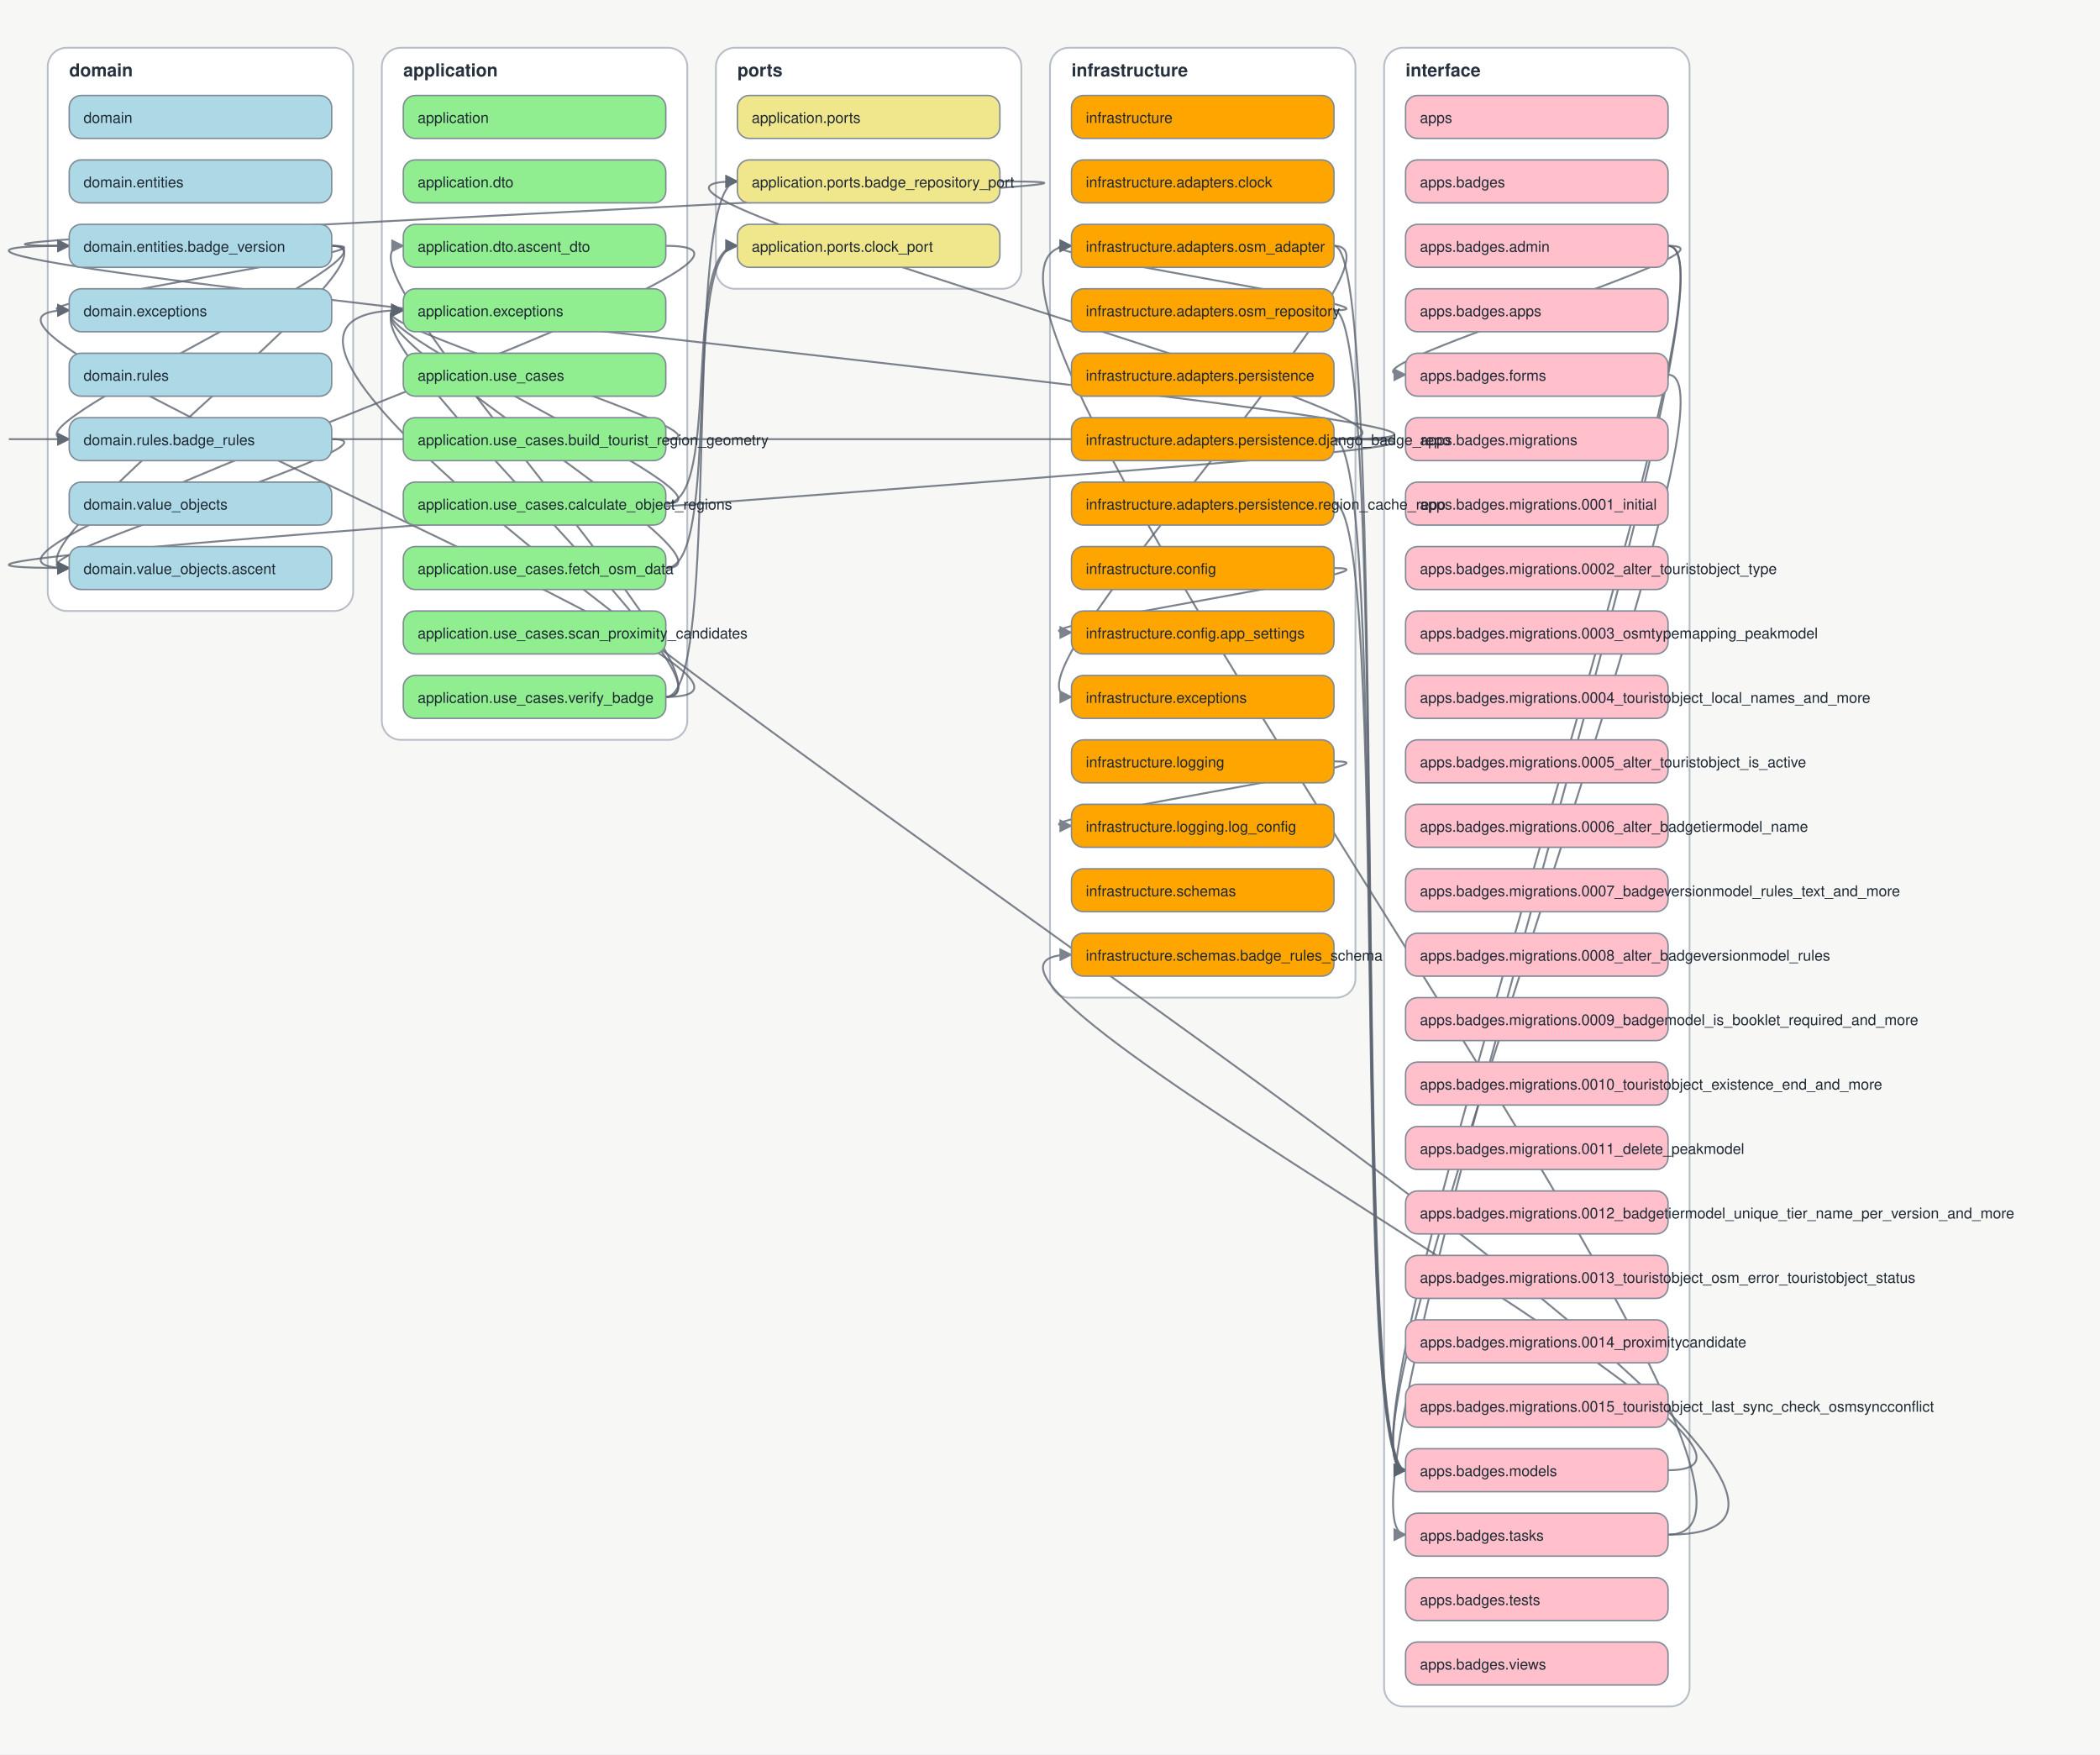
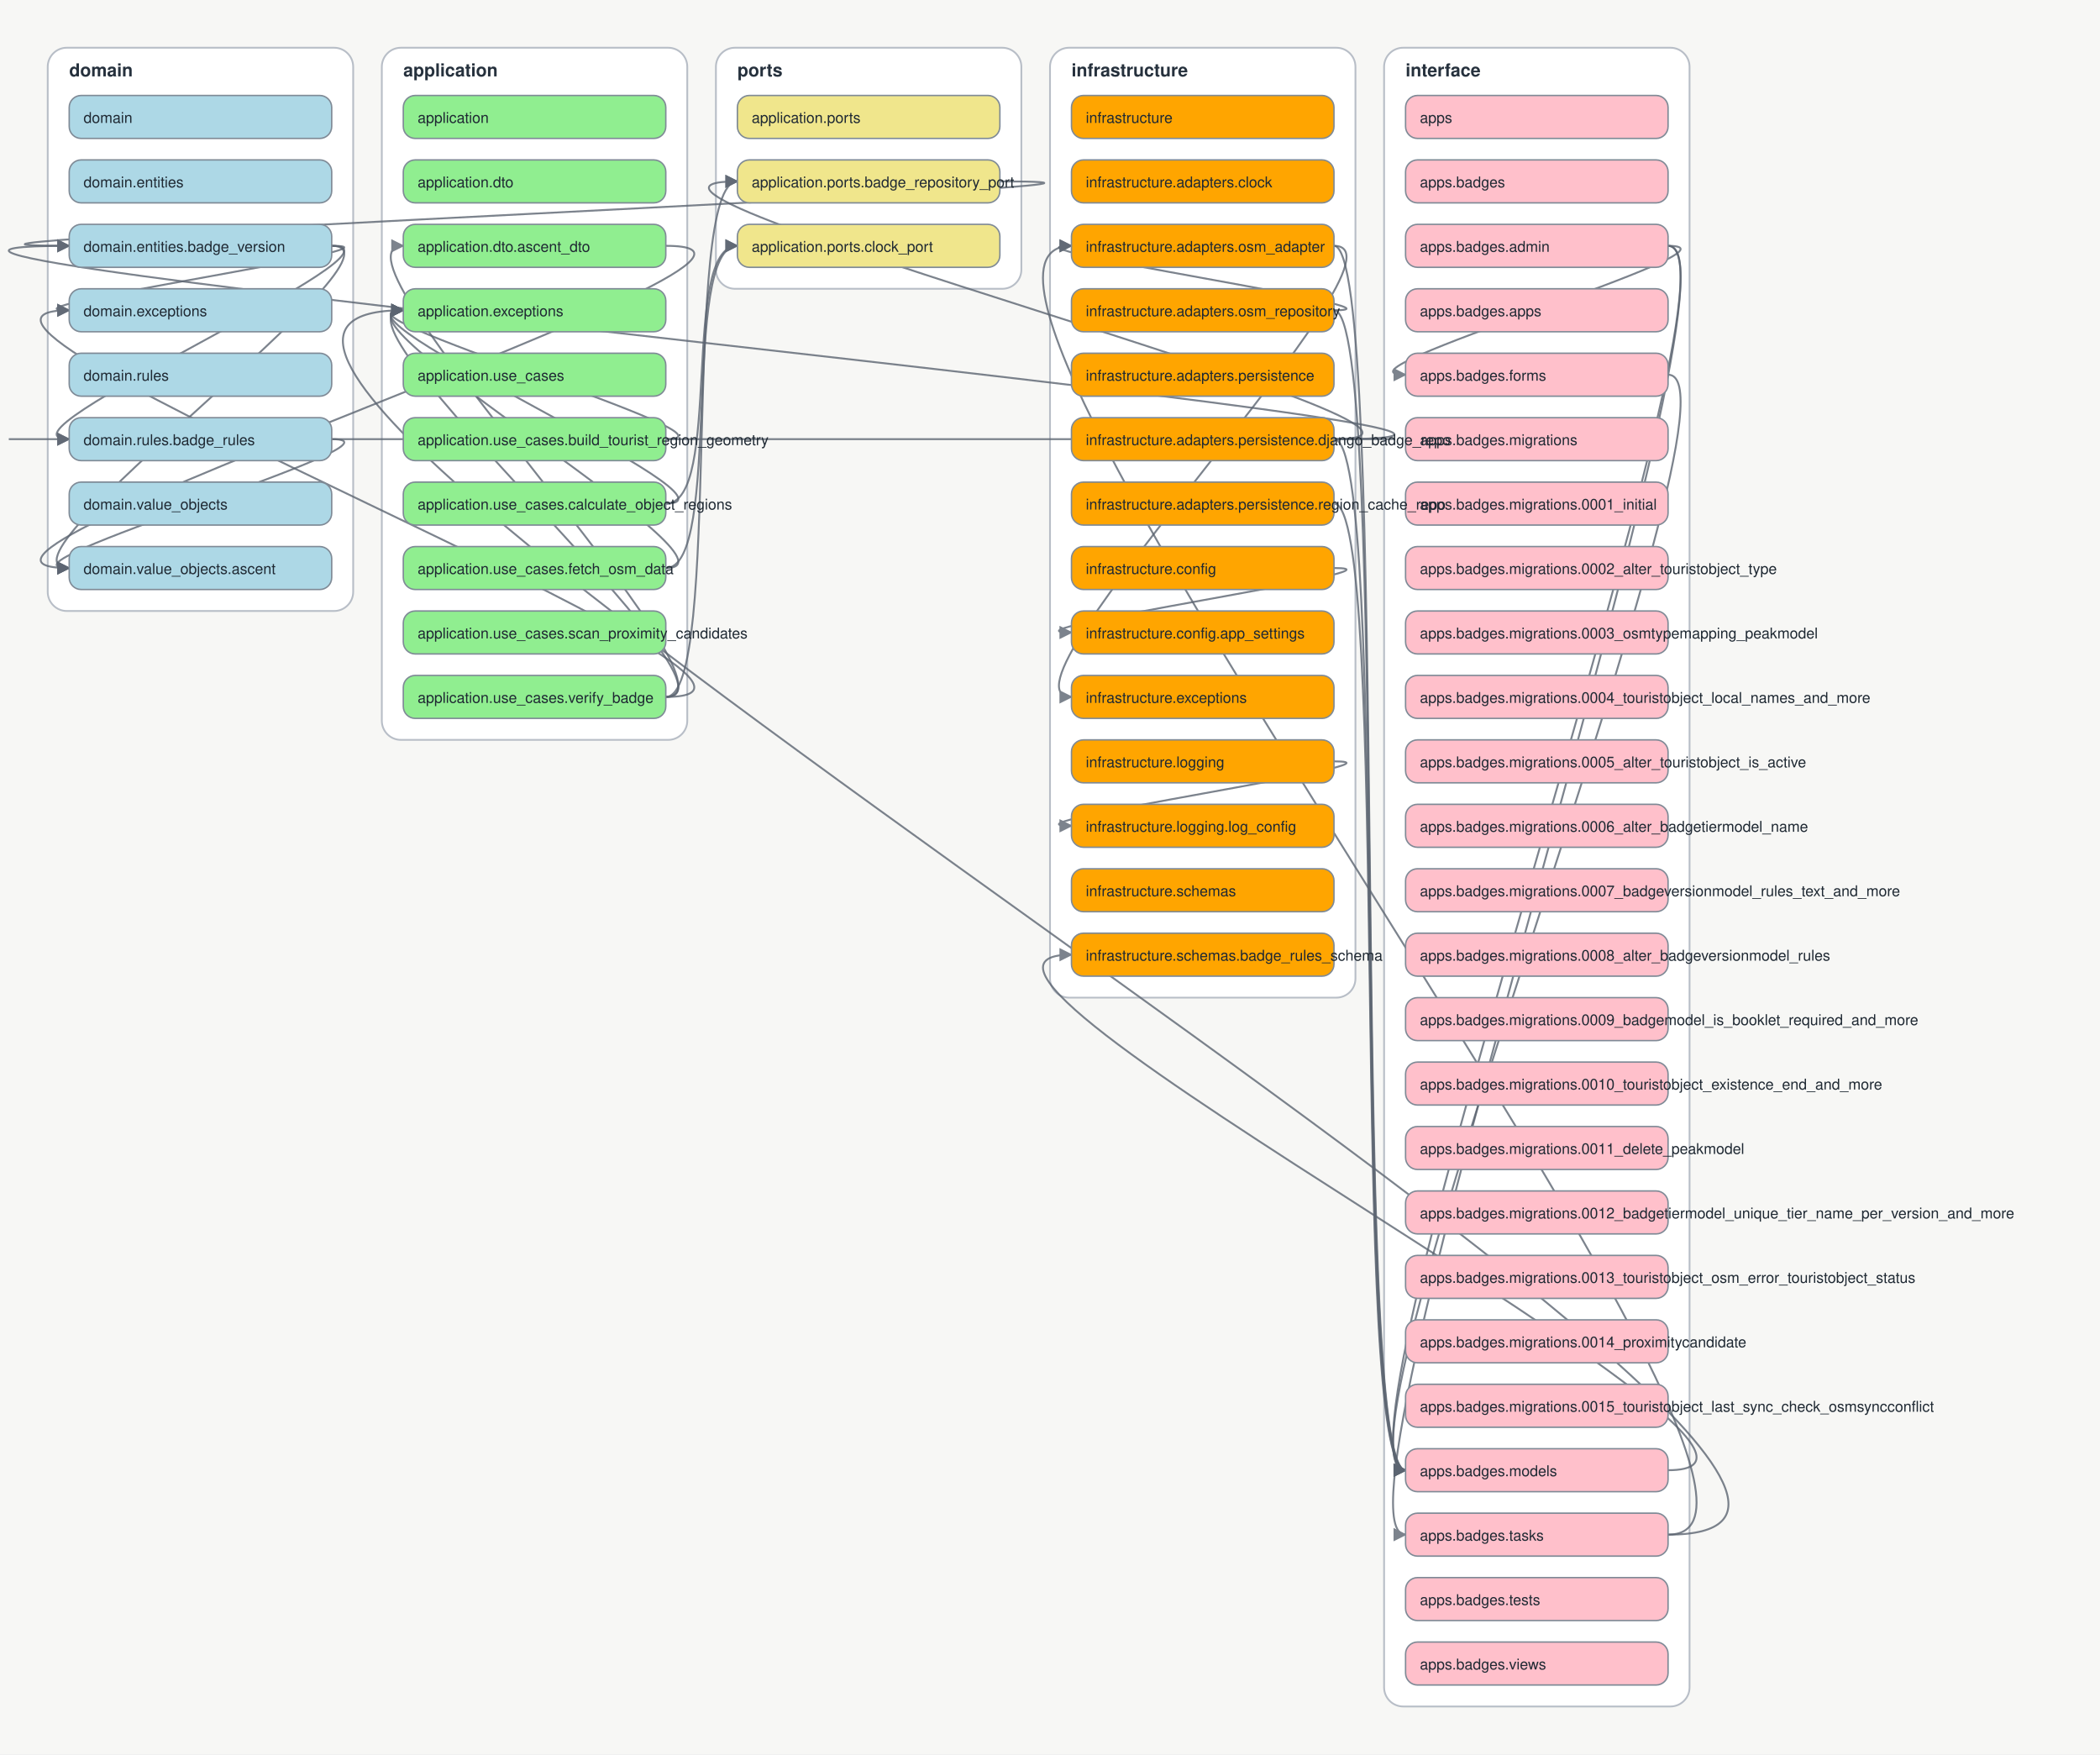
<svg xmlns="http://www.w3.org/2000/svg" width="1760" height="1470" viewBox="0 0 1760 1470">
  <defs>
    <marker id="arrow" viewBox="0 0 10 10" refX="9" refY="5" markerWidth="7" markerHeight="7" orient="auto-start-reverse">
      <path d="M 0 0 L 10 5 L 0 10 z" fill="#5b6470" />
    </marker>
  </defs>
  <rect width="100%" height="100%" fill="#f7f7f5" />
  <rect x="40" y="40" width="256" height="472" rx="16" fill="#ffffff" stroke="#b8bec7" stroke-width="1.5" />
  <text x="58" y="64" font-family="Helvetica, Arial, sans-serif" font-size="15" font-weight="700" fill="#26313d">domain</text>
  <rect x="320" y="40" width="256" height="580" rx="16" fill="#ffffff" stroke="#b8bec7" stroke-width="1.5" />
  <text x="338" y="64" font-family="Helvetica, Arial, sans-serif" font-size="15" font-weight="700" fill="#26313d">application</text>
  <rect x="600" y="40" width="256" height="202" rx="16" fill="#ffffff" stroke="#b8bec7" stroke-width="1.5" />
  <text x="618" y="64" font-family="Helvetica, Arial, sans-serif" font-size="15" font-weight="700" fill="#26313d">ports</text>
  <rect x="880" y="40" width="256" height="796" rx="16" fill="#ffffff" stroke="#b8bec7" stroke-width="1.5" />
  <text x="898" y="64" font-family="Helvetica, Arial, sans-serif" font-size="15" font-weight="700" fill="#26313d">infrastructure</text>
  <rect x="1160" y="40" width="256" height="1390" rx="16" fill="#ffffff" stroke="#b8bec7" stroke-width="1.5" />
  <text x="1178" y="64" font-family="Helvetica, Arial, sans-serif" font-size="15" font-weight="700" fill="#26313d">interface</text>
  <path d="M 558.0 206.0 C 733.0 206.0, -117.0 476.0, 58.0 476.0" fill="none" stroke="#5b6470" stroke-width="1.6" opacity="0.8" marker-end="url(#arrow)" />
  <path d="M 838.0 152.0 C 1111.0 152.0, -215.0 206.0, 58.0 206.0" fill="none" stroke="#5b6470" stroke-width="1.6" opacity="0.8" marker-end="url(#arrow)" />
  <path d="M 558.0 368.0 C 635.0 368.0, 261.0 260.0, 338.0 260.0" fill="none" stroke="#5b6470" stroke-width="1.6" opacity="0.8" marker-end="url(#arrow)" />
  <path d="M 558.0 422.0 C 635.0 422.0, 261.0 260.0, 338.0 260.0" fill="none" stroke="#5b6470" stroke-width="1.6" opacity="0.8" marker-end="url(#arrow)" />
  <path d="M 558.0 422.0 C 606.0 422.0, 570.0 206.0, 618.0 206.0" fill="none" stroke="#5b6470" stroke-width="1.6" opacity="0.8" marker-end="url(#arrow)" />
  <path d="M 558.0 476.0 C 635.0 476.0, 261.0 260.0, 338.0 260.0" fill="none" stroke="#5b6470" stroke-width="1.6" opacity="0.8" marker-end="url(#arrow)" />
  <path d="M 558.0 476.0 C 606.0 476.0, 570.0 206.0, 618.0 206.0" fill="none" stroke="#5b6470" stroke-width="1.6" opacity="0.8" marker-end="url(#arrow)" />
  <path d="M 558.0 584.0 C 635.0 584.0, 261.0 206.0, 338.0 206.0" fill="none" stroke="#5b6470" stroke-width="1.6" opacity="0.8" marker-end="url(#arrow)" />
  <path d="M 558.0 584.0 C 635.0 584.0, 261.0 260.0, 338.0 260.0" fill="none" stroke="#5b6470" stroke-width="1.6" opacity="0.8" marker-end="url(#arrow)" />
  <path d="M 558.0 584.0 C 606.0 584.0, 570.0 152.0, 618.0 152.0" fill="none" stroke="#5b6470" stroke-width="1.6" opacity="0.8" marker-end="url(#arrow)" />
  <path d="M 558.0 584.0 C 733.0 584.0, -117.0 260.0, 58.0 260.0" fill="none" stroke="#5b6470" stroke-width="1.6" opacity="0.8" marker-end="url(#arrow)" />
  <path d="M 1398.0 206.0 C 1475.0 206.0, 1101.0 314.0, 1178.0 314.0" fill="none" stroke="#5b6470" stroke-width="1.6" opacity="0.8" marker-end="url(#arrow)" />
  <path d="M 1398.0 206.0 C 1475.0 206.0, 1101.0 1232.0, 1178.0 1232.0" fill="none" stroke="#5b6470" stroke-width="1.6" opacity="0.8" marker-end="url(#arrow)" />
  <path d="M 1398.0 206.0 C 1475.0 206.0, 1101.0 1286.0, 1178.0 1286.0" fill="none" stroke="#5b6470" stroke-width="1.6" opacity="0.8" marker-end="url(#arrow)" />
  <path d="M 1398.0 314.0 C 1475.0 314.0, 1101.0 1232.0, 1178.0 1232.0" fill="none" stroke="#5b6470" stroke-width="1.6" opacity="0.8" marker-end="url(#arrow)" />
  <path d="M 1398.0 1232.0 C 1573.0 1232.0, 723.0 800.0, 898.0 800.0" fill="none" stroke="#5b6470" stroke-width="1.6" opacity="0.8" marker-end="url(#arrow)" />
  <path d="M 1398.0 1286.0 C 1769.0 1286.0, -33.0 260.0, 338.0 260.0" fill="none" stroke="#5b6470" stroke-width="1.6" opacity="0.8" marker-end="url(#arrow)" />
  <path d="M 1398.0 1286.0 C 1573.0 1286.0, 723.0 206.0, 898.0 206.0" fill="none" stroke="#5b6470" stroke-width="1.6" opacity="0.8" marker-end="url(#arrow)" />
  <path d="M 278.0 206.0 C 355.0 206.0, -19.0 260.0, 58.0 260.0" fill="none" stroke="#5b6470" stroke-width="1.6" opacity="0.8" marker-end="url(#arrow)" />
  <path d="M 278.0 206.0 C 355.0 206.0, -19.0 368.0, 58.0 368.0" fill="none" stroke="#5b6470" stroke-width="1.6" opacity="0.8" marker-end="url(#arrow)" />
  <path d="M 278.0 206.0 C 355.0 206.0, -19.0 476.0, 58.0 476.0" fill="none" stroke="#5b6470" stroke-width="1.6" opacity="0.8" marker-end="url(#arrow)" />
  <path d="M 278.0 368.0 C 355.0 368.0, -19.0 476.0, 58.0 476.0" fill="none" stroke="#5b6470" stroke-width="1.6" opacity="0.8" marker-end="url(#arrow)" />
  <path d="M 1118.0 206.0 C 1166.0 206.0, 1130.0 1232.0, 1178.0 1232.0" fill="none" stroke="#5b6470" stroke-width="1.6" opacity="0.8" marker-end="url(#arrow)" />
  <path d="M 1118.0 206.0 C 1195.0 206.0, 821.0 584.0, 898.0 584.0" fill="none" stroke="#5b6470" stroke-width="1.6" opacity="0.8" marker-end="url(#arrow)" />
  <path d="M 1118.0 260.0 C 1166.0 260.0, 1130.0 1232.0, 1178.0 1232.0" fill="none" stroke="#5b6470" stroke-width="1.6" opacity="0.8" marker-end="url(#arrow)" />
  <path d="M 1118.0 260.0 C 1195.0 260.0, 821.0 206.0, 898.0 206.0" fill="none" stroke="#5b6470" stroke-width="1.6" opacity="0.8" marker-end="url(#arrow)" />
  <path d="M 1118.0 368.0 C 1293.0 368.0, 443.0 152.0, 618.0 152.0" fill="none" stroke="#5b6470" stroke-width="1.6" opacity="0.8" marker-end="url(#arrow)" />
  <path d="M 1118.0 368.0 C 1166.0 368.0, 1130.0 1232.0, 1178.0 1232.0" fill="none" stroke="#5b6470" stroke-width="1.6" opacity="0.8" marker-end="url(#arrow)" />
  <path d="M 1118.0 368.0 C 1489.0 368.0, -313.0 206.0, 58.0 206.0" fill="none" stroke="#5b6470" stroke-width="1.6" opacity="0.8" marker-end="url(#arrow)" />
  <path d="M 1118.0 368.0 C 1489.0 368.0, -313.0 368.0, 58.0 368.0" fill="none" stroke="#5b6470" stroke-width="1.6" opacity="0.8" marker-end="url(#arrow)" />
-   <path d="M 1118.0 368.0 C 1489.0 368.0, -313.0 476.0, 58.0 476.0" fill="none" stroke="#5b6470" stroke-width="1.6" opacity="0.8" marker-end="url(#arrow)" />
  <path d="M 1118.0 422.0 C 1166.0 422.0, 1130.0 1232.0, 1178.0 1232.0" fill="none" stroke="#5b6470" stroke-width="1.6" opacity="0.8" marker-end="url(#arrow)" />
  <path d="M 1118.0 476.0 C 1195.0 476.0, 821.0 530.0, 898.0 530.0" fill="none" stroke="#5b6470" stroke-width="1.6" opacity="0.8" marker-end="url(#arrow)" />
  <path d="M 1118.0 638.0 C 1195.0 638.0, 821.0 692.0, 898.0 692.0" fill="none" stroke="#5b6470" stroke-width="1.6" opacity="0.8" marker-end="url(#arrow)" />
  <rect x="338" y="80" width="220" height="36" rx="10" fill="lightgreen" stroke="#7f8a96" stroke-width="1.2" />
  <text x="350" y="103" font-family="Helvetica, Arial, sans-serif" font-size="12.5" fill="#1f2933">application</text>
  <rect x="338" y="134" width="220" height="36" rx="10" fill="lightgreen" stroke="#7f8a96" stroke-width="1.2" />
  <text x="350" y="157" font-family="Helvetica, Arial, sans-serif" font-size="12.5" fill="#1f2933">application.dto</text>
  <rect x="338" y="188" width="220" height="36" rx="10" fill="lightgreen" stroke="#7f8a96" stroke-width="1.2" />
  <text x="350" y="211" font-family="Helvetica, Arial, sans-serif" font-size="12.5" fill="#1f2933">application.dto.ascent_dto</text>
  <rect x="338" y="242" width="220" height="36" rx="10" fill="lightgreen" stroke="#7f8a96" stroke-width="1.2" />
  <text x="350" y="265" font-family="Helvetica, Arial, sans-serif" font-size="12.5" fill="#1f2933">application.exceptions</text>
  <rect x="618" y="80" width="220" height="36" rx="10" fill="khaki" stroke="#7f8a96" stroke-width="1.2" />
  <text x="630" y="103" font-family="Helvetica, Arial, sans-serif" font-size="12.5" fill="#1f2933">application.ports</text>
  <rect x="618" y="134" width="220" height="36" rx="10" fill="khaki" stroke="#7f8a96" stroke-width="1.2" />
  <text x="630" y="157" font-family="Helvetica, Arial, sans-serif" font-size="12.5" fill="#1f2933">application.ports.badge_repository_port</text>
  <rect x="618" y="188" width="220" height="36" rx="10" fill="khaki" stroke="#7f8a96" stroke-width="1.2" />
  <text x="630" y="211" font-family="Helvetica, Arial, sans-serif" font-size="12.5" fill="#1f2933">application.ports.clock_port</text>
  <rect x="338" y="296" width="220" height="36" rx="10" fill="lightgreen" stroke="#7f8a96" stroke-width="1.2" />
  <text x="350" y="319" font-family="Helvetica, Arial, sans-serif" font-size="12.5" fill="#1f2933">application.use_cases</text>
  <rect x="338" y="350" width="220" height="36" rx="10" fill="lightgreen" stroke="#7f8a96" stroke-width="1.2" />
  <text x="350" y="373" font-family="Helvetica, Arial, sans-serif" font-size="12.5" fill="#1f2933">application.use_cases.build_tourist_region_geometry</text>
  <rect x="338" y="404" width="220" height="36" rx="10" fill="lightgreen" stroke="#7f8a96" stroke-width="1.2" />
  <text x="350" y="427" font-family="Helvetica, Arial, sans-serif" font-size="12.5" fill="#1f2933">application.use_cases.calculate_object_regions</text>
  <rect x="338" y="458" width="220" height="36" rx="10" fill="lightgreen" stroke="#7f8a96" stroke-width="1.2" />
  <text x="350" y="481" font-family="Helvetica, Arial, sans-serif" font-size="12.5" fill="#1f2933">application.use_cases.fetch_osm_data</text>
  <rect x="338" y="512" width="220" height="36" rx="10" fill="lightgreen" stroke="#7f8a96" stroke-width="1.2" />
  <text x="350" y="535" font-family="Helvetica, Arial, sans-serif" font-size="12.5" fill="#1f2933">application.use_cases.scan_proximity_candidates</text>
  <rect x="338" y="566" width="220" height="36" rx="10" fill="lightgreen" stroke="#7f8a96" stroke-width="1.2" />
  <text x="350" y="589" font-family="Helvetica, Arial, sans-serif" font-size="12.5" fill="#1f2933">application.use_cases.verify_badge</text>
  <rect x="1178" y="80" width="220" height="36" rx="10" fill="pink" stroke="#7f8a96" stroke-width="1.2" />
  <text x="1190" y="103" font-family="Helvetica, Arial, sans-serif" font-size="12.5" fill="#1f2933">apps</text>
  <rect x="1178" y="134" width="220" height="36" rx="10" fill="pink" stroke="#7f8a96" stroke-width="1.2" />
  <text x="1190" y="157" font-family="Helvetica, Arial, sans-serif" font-size="12.5" fill="#1f2933">apps.badges</text>
  <rect x="1178" y="188" width="220" height="36" rx="10" fill="pink" stroke="#7f8a96" stroke-width="1.2" />
  <text x="1190" y="211" font-family="Helvetica, Arial, sans-serif" font-size="12.5" fill="#1f2933">apps.badges.admin</text>
  <rect x="1178" y="242" width="220" height="36" rx="10" fill="pink" stroke="#7f8a96" stroke-width="1.2" />
  <text x="1190" y="265" font-family="Helvetica, Arial, sans-serif" font-size="12.5" fill="#1f2933">apps.badges.apps</text>
  <rect x="1178" y="296" width="220" height="36" rx="10" fill="pink" stroke="#7f8a96" stroke-width="1.2" />
  <text x="1190" y="319" font-family="Helvetica, Arial, sans-serif" font-size="12.5" fill="#1f2933">apps.badges.forms</text>
  <rect x="1178" y="350" width="220" height="36" rx="10" fill="pink" stroke="#7f8a96" stroke-width="1.2" />
  <text x="1190" y="373" font-family="Helvetica, Arial, sans-serif" font-size="12.5" fill="#1f2933">apps.badges.migrations</text>
  <rect x="1178" y="404" width="220" height="36" rx="10" fill="pink" stroke="#7f8a96" stroke-width="1.2" />
  <text x="1190" y="427" font-family="Helvetica, Arial, sans-serif" font-size="12.5" fill="#1f2933">apps.badges.migrations.0001_initial</text>
  <rect x="1178" y="458" width="220" height="36" rx="10" fill="pink" stroke="#7f8a96" stroke-width="1.2" />
  <text x="1190" y="481" font-family="Helvetica, Arial, sans-serif" font-size="12.5" fill="#1f2933">apps.badges.migrations.0002_alter_touristobject_type</text>
  <rect x="1178" y="512" width="220" height="36" rx="10" fill="pink" stroke="#7f8a96" stroke-width="1.2" />
  <text x="1190" y="535" font-family="Helvetica, Arial, sans-serif" font-size="12.5" fill="#1f2933">apps.badges.migrations.0003_osmtypemapping_peakmodel</text>
  <rect x="1178" y="566" width="220" height="36" rx="10" fill="pink" stroke="#7f8a96" stroke-width="1.2" />
  <text x="1190" y="589" font-family="Helvetica, Arial, sans-serif" font-size="12.5" fill="#1f2933">apps.badges.migrations.0004_touristobject_local_names_and_more</text>
  <rect x="1178" y="620" width="220" height="36" rx="10" fill="pink" stroke="#7f8a96" stroke-width="1.2" />
  <text x="1190" y="643" font-family="Helvetica, Arial, sans-serif" font-size="12.5" fill="#1f2933">apps.badges.migrations.0005_alter_touristobject_is_active</text>
  <rect x="1178" y="674" width="220" height="36" rx="10" fill="pink" stroke="#7f8a96" stroke-width="1.2" />
  <text x="1190" y="697" font-family="Helvetica, Arial, sans-serif" font-size="12.5" fill="#1f2933">apps.badges.migrations.0006_alter_badgetiermodel_name</text>
  <rect x="1178" y="728" width="220" height="36" rx="10" fill="pink" stroke="#7f8a96" stroke-width="1.2" />
  <text x="1190" y="751" font-family="Helvetica, Arial, sans-serif" font-size="12.5" fill="#1f2933">apps.badges.migrations.0007_badgeversionmodel_rules_text_and_more</text>
  <rect x="1178" y="782" width="220" height="36" rx="10" fill="pink" stroke="#7f8a96" stroke-width="1.2" />
  <text x="1190" y="805" font-family="Helvetica, Arial, sans-serif" font-size="12.5" fill="#1f2933">apps.badges.migrations.0008_alter_badgeversionmodel_rules</text>
  <rect x="1178" y="836" width="220" height="36" rx="10" fill="pink" stroke="#7f8a96" stroke-width="1.2" />
  <text x="1190" y="859" font-family="Helvetica, Arial, sans-serif" font-size="12.5" fill="#1f2933">apps.badges.migrations.0009_badgemodel_is_booklet_required_and_more</text>
  <rect x="1178" y="890" width="220" height="36" rx="10" fill="pink" stroke="#7f8a96" stroke-width="1.2" />
  <text x="1190" y="913" font-family="Helvetica, Arial, sans-serif" font-size="12.5" fill="#1f2933">apps.badges.migrations.0010_touristobject_existence_end_and_more</text>
  <rect x="1178" y="944" width="220" height="36" rx="10" fill="pink" stroke="#7f8a96" stroke-width="1.2" />
  <text x="1190" y="967" font-family="Helvetica, Arial, sans-serif" font-size="12.5" fill="#1f2933">apps.badges.migrations.0011_delete_peakmodel</text>
  <rect x="1178" y="998" width="220" height="36" rx="10" fill="pink" stroke="#7f8a96" stroke-width="1.2" />
  <text x="1190" y="1021" font-family="Helvetica, Arial, sans-serif" font-size="12.5" fill="#1f2933">apps.badges.migrations.0012_badgetiermodel_unique_tier_name_per_version_and_more</text>
  <rect x="1178" y="1052" width="220" height="36" rx="10" fill="pink" stroke="#7f8a96" stroke-width="1.2" />
  <text x="1190" y="1075" font-family="Helvetica, Arial, sans-serif" font-size="12.5" fill="#1f2933">apps.badges.migrations.0013_touristobject_osm_error_touristobject_status</text>
  <rect x="1178" y="1106" width="220" height="36" rx="10" fill="pink" stroke="#7f8a96" stroke-width="1.2" />
  <text x="1190" y="1129" font-family="Helvetica, Arial, sans-serif" font-size="12.5" fill="#1f2933">apps.badges.migrations.0014_proximitycandidate</text>
  <rect x="1178" y="1160" width="220" height="36" rx="10" fill="pink" stroke="#7f8a96" stroke-width="1.2" />
  <text x="1190" y="1183" font-family="Helvetica, Arial, sans-serif" font-size="12.5" fill="#1f2933">apps.badges.migrations.0015_touristobject_last_sync_check_osmsyncconflict</text>
  <rect x="1178" y="1214" width="220" height="36" rx="10" fill="pink" stroke="#7f8a96" stroke-width="1.2" />
  <text x="1190" y="1237" font-family="Helvetica, Arial, sans-serif" font-size="12.5" fill="#1f2933">apps.badges.models</text>
  <rect x="1178" y="1268" width="220" height="36" rx="10" fill="pink" stroke="#7f8a96" stroke-width="1.2" />
  <text x="1190" y="1291" font-family="Helvetica, Arial, sans-serif" font-size="12.5" fill="#1f2933">apps.badges.tasks</text>
  <rect x="1178" y="1322" width="220" height="36" rx="10" fill="pink" stroke="#7f8a96" stroke-width="1.2" />
  <text x="1190" y="1345" font-family="Helvetica, Arial, sans-serif" font-size="12.5" fill="#1f2933">apps.badges.tests</text>
  <rect x="1178" y="1376" width="220" height="36" rx="10" fill="pink" stroke="#7f8a96" stroke-width="1.2" />
  <text x="1190" y="1399" font-family="Helvetica, Arial, sans-serif" font-size="12.5" fill="#1f2933">apps.badges.views</text>
  <rect x="58" y="80" width="220" height="36" rx="10" fill="lightblue" stroke="#7f8a96" stroke-width="1.2" />
  <text x="70" y="103" font-family="Helvetica, Arial, sans-serif" font-size="12.5" fill="#1f2933">domain</text>
  <rect x="58" y="134" width="220" height="36" rx="10" fill="lightblue" stroke="#7f8a96" stroke-width="1.2" />
  <text x="70" y="157" font-family="Helvetica, Arial, sans-serif" font-size="12.5" fill="#1f2933">domain.entities</text>
  <rect x="58" y="188" width="220" height="36" rx="10" fill="lightblue" stroke="#7f8a96" stroke-width="1.2" />
  <text x="70" y="211" font-family="Helvetica, Arial, sans-serif" font-size="12.5" fill="#1f2933">domain.entities.badge_version</text>
  <rect x="58" y="242" width="220" height="36" rx="10" fill="lightblue" stroke="#7f8a96" stroke-width="1.2" />
  <text x="70" y="265" font-family="Helvetica, Arial, sans-serif" font-size="12.5" fill="#1f2933">domain.exceptions</text>
  <rect x="58" y="296" width="220" height="36" rx="10" fill="lightblue" stroke="#7f8a96" stroke-width="1.2" />
  <text x="70" y="319" font-family="Helvetica, Arial, sans-serif" font-size="12.5" fill="#1f2933">domain.rules</text>
  <rect x="58" y="350" width="220" height="36" rx="10" fill="lightblue" stroke="#7f8a96" stroke-width="1.2" />
  <text x="70" y="373" font-family="Helvetica, Arial, sans-serif" font-size="12.5" fill="#1f2933">domain.rules.badge_rules</text>
  <rect x="58" y="404" width="220" height="36" rx="10" fill="lightblue" stroke="#7f8a96" stroke-width="1.2" />
  <text x="70" y="427" font-family="Helvetica, Arial, sans-serif" font-size="12.5" fill="#1f2933">domain.value_objects</text>
  <rect x="58" y="458" width="220" height="36" rx="10" fill="lightblue" stroke="#7f8a96" stroke-width="1.2" />
  <text x="70" y="481" font-family="Helvetica, Arial, sans-serif" font-size="12.5" fill="#1f2933">domain.value_objects.ascent</text>
  <rect x="898" y="80" width="220" height="36" rx="10" fill="orange" stroke="#7f8a96" stroke-width="1.2" />
  <text x="910" y="103" font-family="Helvetica, Arial, sans-serif" font-size="12.5" fill="#1f2933">infrastructure</text>
  <rect x="898" y="134" width="220" height="36" rx="10" fill="orange" stroke="#7f8a96" stroke-width="1.2" />
  <text x="910" y="157" font-family="Helvetica, Arial, sans-serif" font-size="12.5" fill="#1f2933">infrastructure.adapters.clock</text>
  <rect x="898" y="188" width="220" height="36" rx="10" fill="orange" stroke="#7f8a96" stroke-width="1.2" />
  <text x="910" y="211" font-family="Helvetica, Arial, sans-serif" font-size="12.5" fill="#1f2933">infrastructure.adapters.osm_adapter</text>
  <rect x="898" y="242" width="220" height="36" rx="10" fill="orange" stroke="#7f8a96" stroke-width="1.2" />
  <text x="910" y="265" font-family="Helvetica, Arial, sans-serif" font-size="12.5" fill="#1f2933">infrastructure.adapters.osm_repository</text>
  <rect x="898" y="296" width="220" height="36" rx="10" fill="orange" stroke="#7f8a96" stroke-width="1.2" />
  <text x="910" y="319" font-family="Helvetica, Arial, sans-serif" font-size="12.5" fill="#1f2933">infrastructure.adapters.persistence</text>
  <rect x="898" y="350" width="220" height="36" rx="10" fill="orange" stroke="#7f8a96" stroke-width="1.2" />
  <text x="910" y="373" font-family="Helvetica, Arial, sans-serif" font-size="12.5" fill="#1f2933">infrastructure.adapters.persistence.django_badge_repo</text>
  <rect x="898" y="404" width="220" height="36" rx="10" fill="orange" stroke="#7f8a96" stroke-width="1.2" />
  <text x="910" y="427" font-family="Helvetica, Arial, sans-serif" font-size="12.5" fill="#1f2933">infrastructure.adapters.persistence.region_cache_repo</text>
  <rect x="898" y="458" width="220" height="36" rx="10" fill="orange" stroke="#7f8a96" stroke-width="1.2" />
  <text x="910" y="481" font-family="Helvetica, Arial, sans-serif" font-size="12.5" fill="#1f2933">infrastructure.config</text>
  <rect x="898" y="512" width="220" height="36" rx="10" fill="orange" stroke="#7f8a96" stroke-width="1.2" />
  <text x="910" y="535" font-family="Helvetica, Arial, sans-serif" font-size="12.5" fill="#1f2933">infrastructure.config.app_settings</text>
  <rect x="898" y="566" width="220" height="36" rx="10" fill="orange" stroke="#7f8a96" stroke-width="1.2" />
  <text x="910" y="589" font-family="Helvetica, Arial, sans-serif" font-size="12.5" fill="#1f2933">infrastructure.exceptions</text>
  <rect x="898" y="620" width="220" height="36" rx="10" fill="orange" stroke="#7f8a96" stroke-width="1.2" />
  <text x="910" y="643" font-family="Helvetica, Arial, sans-serif" font-size="12.5" fill="#1f2933">infrastructure.logging</text>
  <rect x="898" y="674" width="220" height="36" rx="10" fill="orange" stroke="#7f8a96" stroke-width="1.2" />
  <text x="910" y="697" font-family="Helvetica, Arial, sans-serif" font-size="12.5" fill="#1f2933">infrastructure.logging.log_config</text>
  <rect x="898" y="728" width="220" height="36" rx="10" fill="orange" stroke="#7f8a96" stroke-width="1.2" />
  <text x="910" y="751" font-family="Helvetica, Arial, sans-serif" font-size="12.5" fill="#1f2933">infrastructure.schemas</text>
  <rect x="898" y="782" width="220" height="36" rx="10" fill="orange" stroke="#7f8a96" stroke-width="1.2" />
  <text x="910" y="805" font-family="Helvetica, Arial, sans-serif" font-size="12.5" fill="#1f2933">infrastructure.schemas.badge_rules_schema</text>
</svg>
